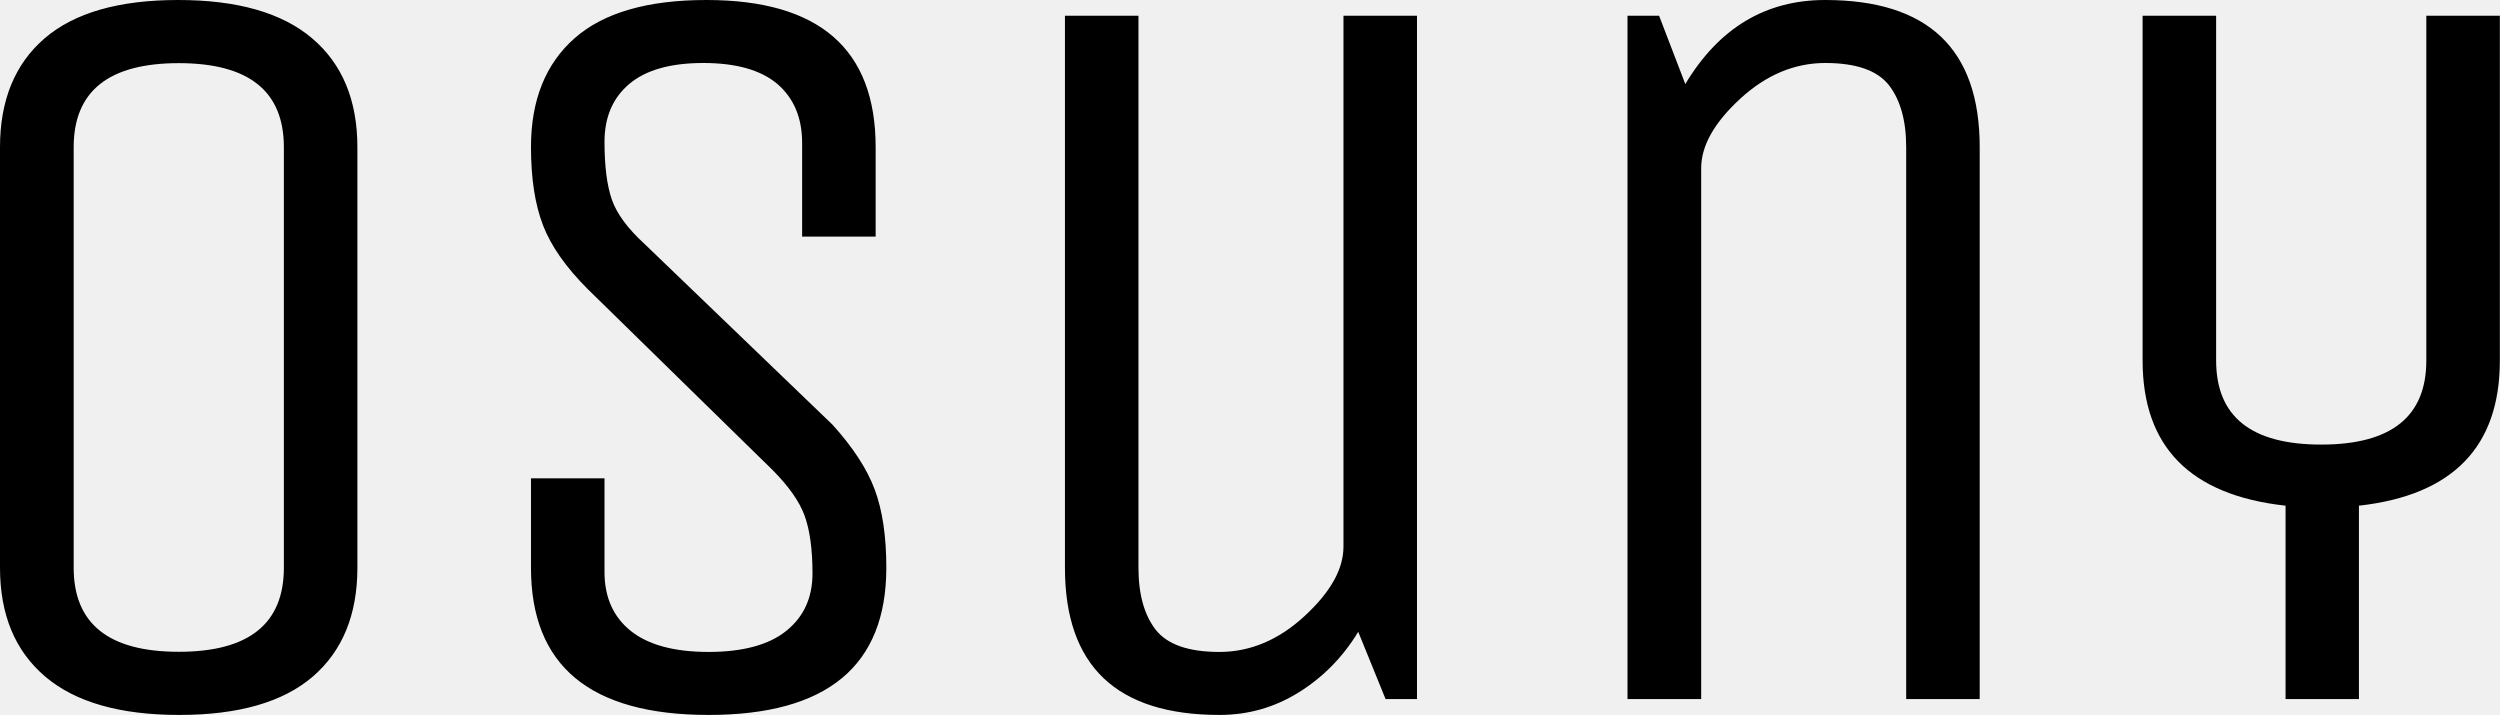
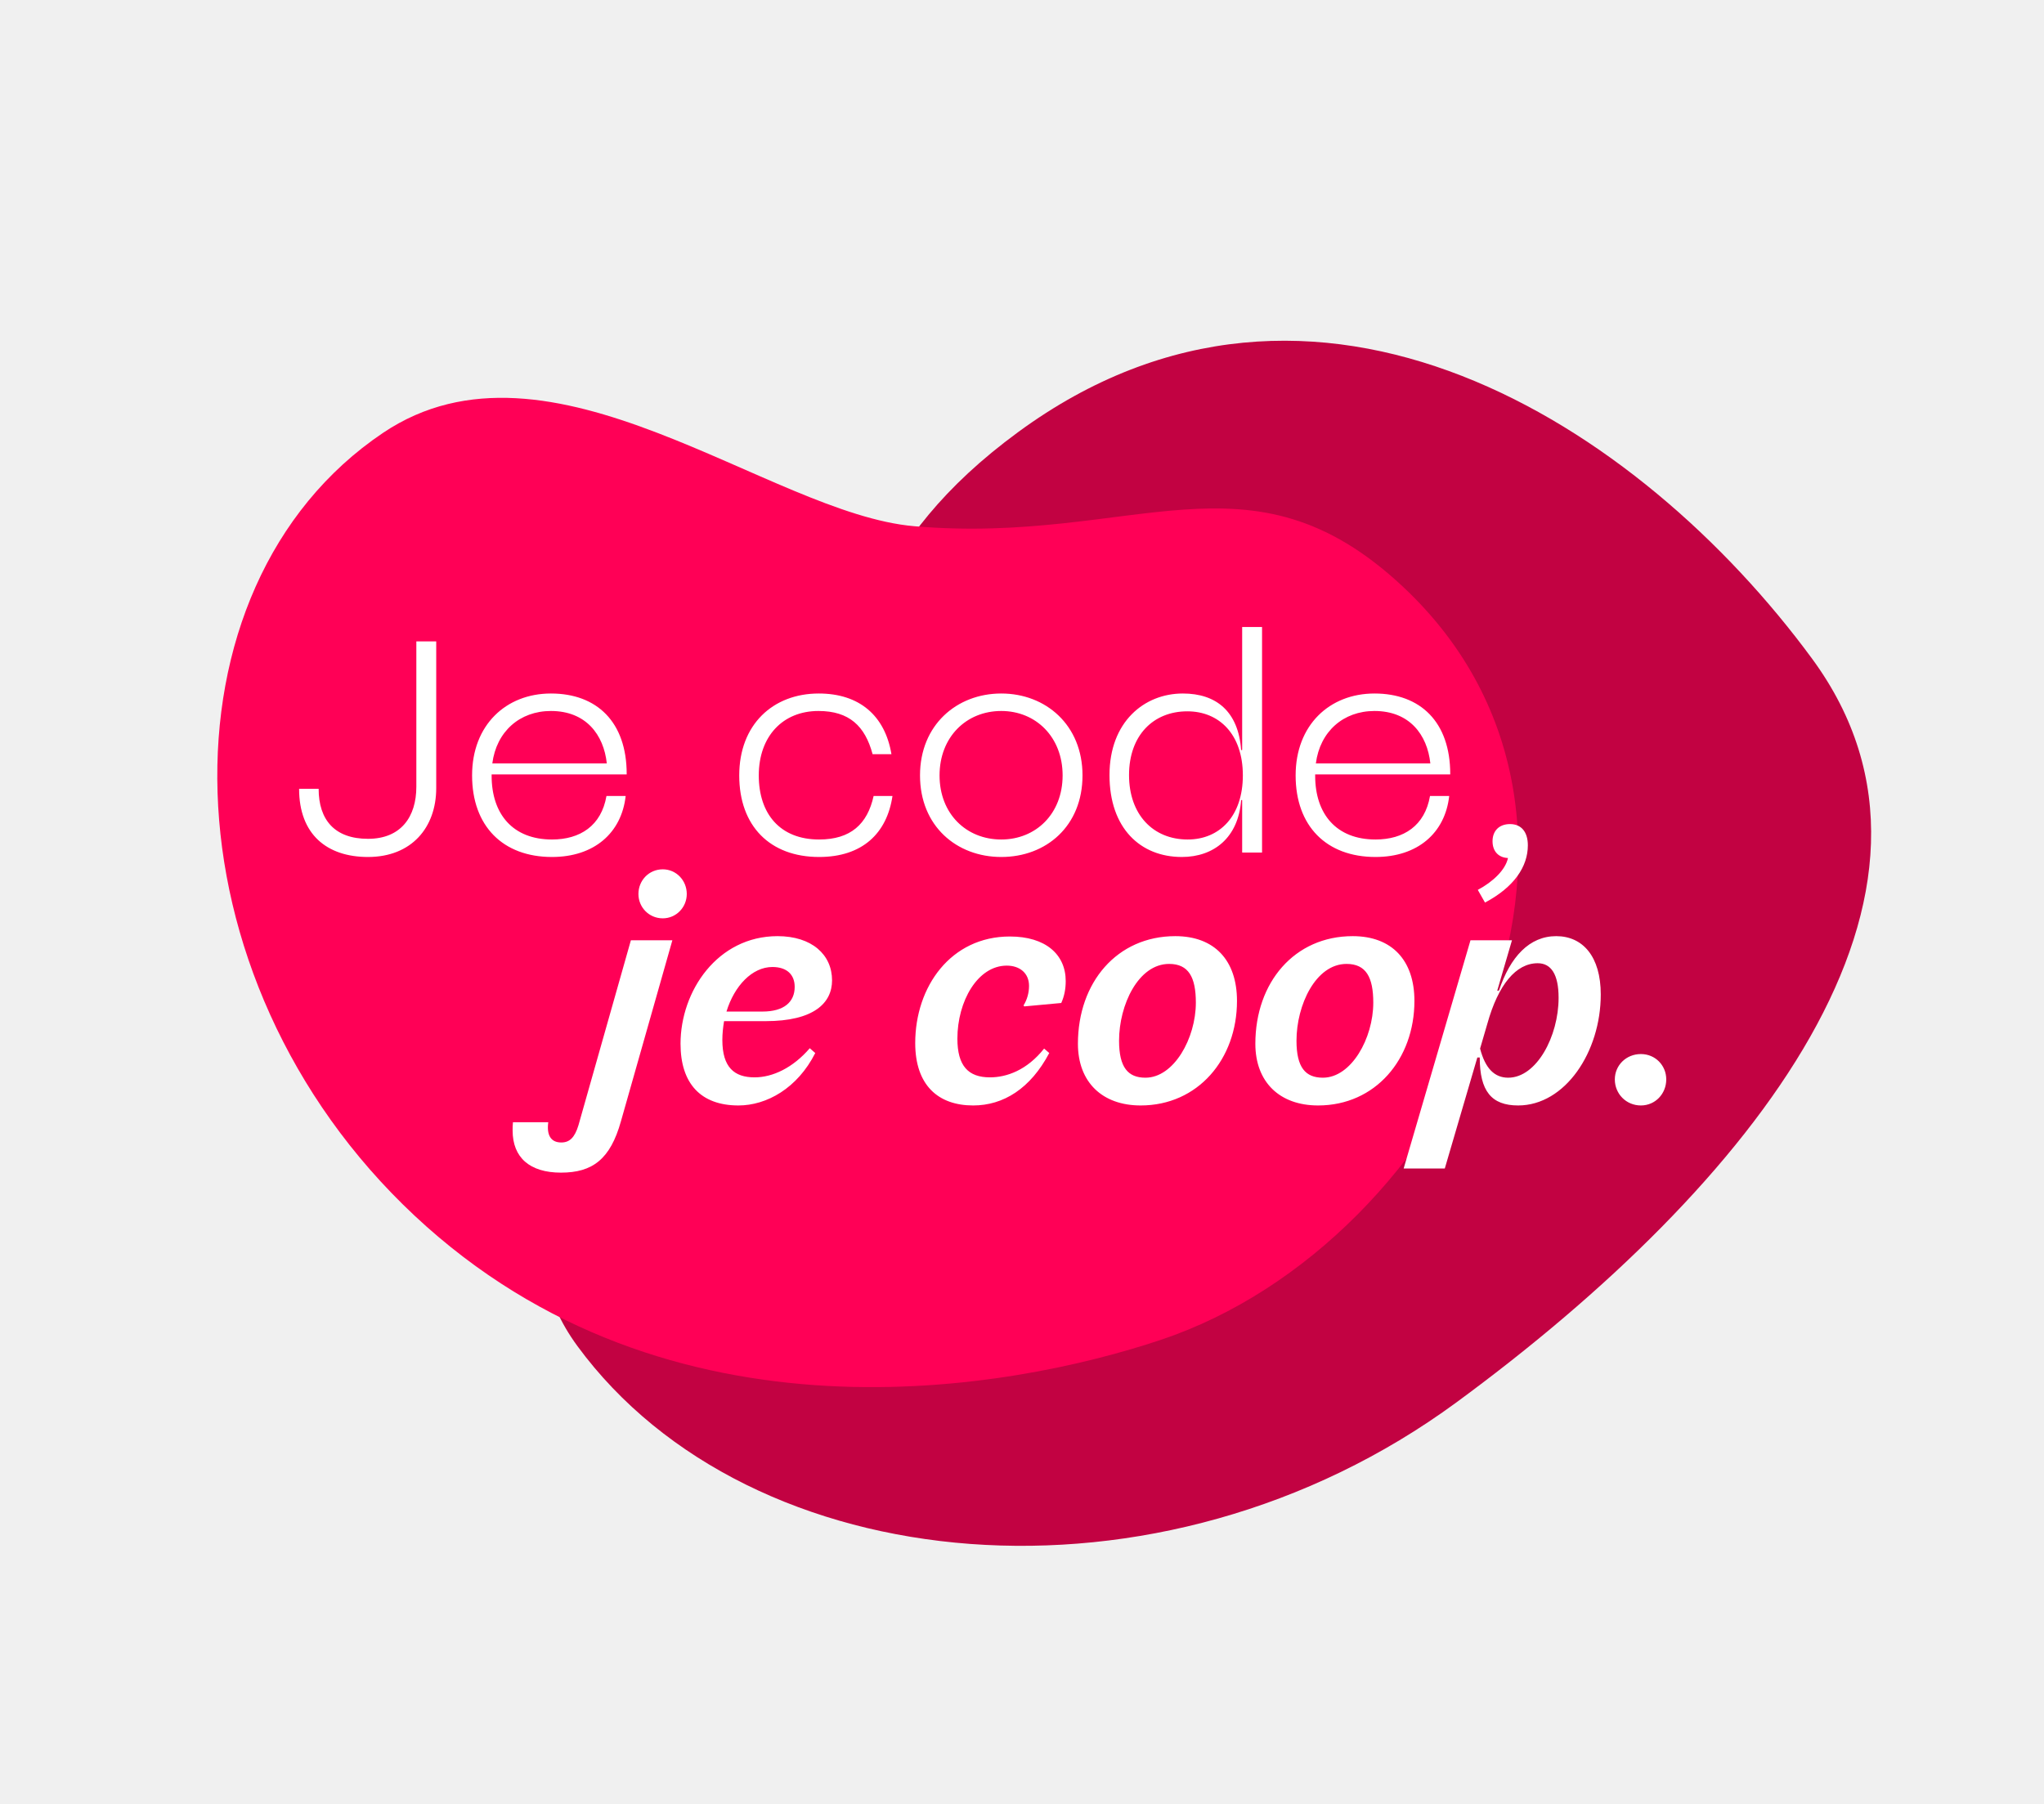
- <svg xmlns="http://www.w3.org/2000/svg" version="1.2" baseProfile="tiny" width="1591.4" height="455.1" overflow="visible" xml:space="preserve">
-   <switch>
-     <g>
-       <g fill="#000000">
-         <path d="M227.5 93.7v267.7c0 29.9-9.5 53-28.4 69.3-19 16.3-47.3 24.4-85 24.4S48 447 28.8 430.7C9.6 414.4 0 391.3 0 361.4V93.7c0-29.9 9.5-53 28.4-69.3C47.4 8.1 75.7 0 113.4 0s66.1 8.1 85.3 24.4c19.2 16.3 28.8 39.4 28.8 69.3zm-46.8 267.7V93.7c0-35.7-22.3-53.5-66.9-53.5-44.6 0-66.9 17.8-66.9 53.5v267.7c0 35.7 22.3 53.5 66.9 53.5 44.6 0 66.9-17.8 66.9-53.5zM564.2 361.4c0 62.5-37.7 93.7-113.1 93.7-75.4 0-113.1-31.2-113.1-93.7v-56.9h46.8v59.6c0 16.1 5.6 28.6 16.7 37.5 11.1 8.9 27.7 13.4 49.5 13.4 21.9 0 38.4-4.5 49.5-13.4 11.1-8.9 16.7-21.1 16.7-36.5 0-15.4-1.7-27.7-5-36.8-3.3-9.1-10.2-18.8-20.4-29.1L374.1 184c-13.8-13.8-23.3-27.3-28.4-40.5-5.1-13.2-7.7-29.8-7.7-49.9 0-29.9 9.3-53 27.8-69.3C384.2 8.1 412.2 0 449.7 0c71.8 0 107.7 31.2 107.7 93.7v56.9h-46.8V91c0-16.1-5.3-28.5-15.7-37.5-10.5-8.9-26.2-13.4-47.2-13.4-21 0-36.7 4.5-47.2 13.4s-15.7 21.2-15.7 36.8c0 15.6 1.6 27.9 4.7 36.8 3.1 8.9 10 18.3 20.7 28.1L530 270.4c12.9 14.3 21.9 28 26.8 41.2 4.9 13.1 7.4 29.7 7.4 49.8zM677.9 361.4V10h46.8v351.4c0 17 3.7 30.1 11 39.5 7.4 9.4 20.9 14.1 40.5 14.1s37.7-7.6 54.2-22.8c16.5-15.2 24.8-29.9 24.8-44.2V10H902v435h-20l-17.4-42.8c-9.8 16.1-22.4 28.9-37.8 38.5-15.4 9.6-32.2 14.4-50.5 14.4-65.6 0-98.4-31.2-98.4-93.7zM1082.8 445H1036V10h20.1l16.7 43.5c21.4-35.7 51.1-53.5 89-53.5 65.6 0 98.4 31.2 98.4 93.7V445h-46.8V93.7c0-16.9-3.7-30.1-11-39.5-7.4-9.4-20.9-14.1-40.5-14.1s-37.7 7.6-54.2 22.8c-16.5 15.2-24.8 29.9-24.8 44.2V445zM1501.7 445h-46.8V321.9c-60.7-6.7-91-37.5-91-92.4V10h46.8v219.5c0 35.7 22.3 53.5 66.9 53.5 44.6 0 66.9-17.8 66.9-53.5V10h46.8v219.5c0 54.9-29.9 85.7-89.7 92.4V445z" />
-       </g>
-     </g>
-   </switch>
+ <svg xmlns="http://www.w3.org/2000/svg" width="477" height="421" viewBox="0 0 477 421" fill="none">
+   <path d="M422.897 153.78C463.093 208.523 409.135 276.496 339.866 327.359C270.597 378.221 174.96 368.964 134.764 314.222C101.727 269.231 179.281 221.191 188.906 186.498C198.48 151.991 203.019 126.253 237.56 100.89C306.829 50.027 382.701 99.038 422.897 153.78Z" fill="#C20242" />
+   <path d="M270.873 312.76C235.973 324.431 156.182 339.395 96.76 283.778C37.338 228.16 36.011 136.979 89.365 101.055C128.425 74.756 179.392 119.919 213.366 122.832C264.882 127.25 291.522 103.372 327.369 136.924C386.79 192.541 339.002 289.977 270.873 312.76Z" fill="#FF0056" />
+   <path d="M85.88 200.04C76.28 200.04 69.8 194.76 69.8 184.12H74.36C74.36 191.4 78.12 195.8 85.88 195.8C93.56 195.8 97.16 190.68 97.16 183.64V149.72H101.8V183.96C101.8 193.16 96.04 200.04 85.88 200.04ZM128.809 200.04C117.369 200.04 110.169 192.84 110.169 181C110.169 169.24 118.089 161.88 128.569 161.88C139.289 161.88 146.249 168.52 146.249 180.68V180.76H114.729V181.08C114.729 190.04 119.689 195.96 128.809 195.96C135.369 195.96 140.329 192.76 141.529 185.8H146.009C145.049 194.44 138.649 200.04 128.809 200.04ZM114.889 178.2H141.609C140.889 171.48 136.729 165.96 128.569 165.96C121.289 165.96 115.849 170.76 114.889 178.2ZM191.153 200.04C179.713 200.04 172.513 192.84 172.513 181C172.513 169.16 180.353 161.88 191.073 161.88C200.513 161.88 206.513 167 208.033 176.04H203.633C201.873 169.48 198.193 165.96 190.993 165.96C182.673 165.96 177.073 171.88 177.073 181C177.073 189.96 182.033 195.96 191.153 195.96C198.513 195.96 202.433 192.36 203.873 185.8H208.273C206.993 194.52 201.233 200.04 191.153 200.04ZM233.66 200.04C223.26 200.04 214.7 192.84 214.7 181C214.7 169.24 223.26 161.88 233.66 161.88C244.06 161.88 252.62 169.24 252.62 181C252.62 192.84 244.14 200.04 233.66 200.04ZM233.66 195.96C241.74 195.96 247.98 189.96 247.98 181C247.98 172.04 241.74 165.96 233.66 165.96C225.5 165.96 219.26 172.04 219.26 181C219.26 189.96 225.5 195.96 233.66 195.96ZM277.159 195.96C284.599 195.96 290.039 190.52 290.039 181C290.039 171.4 284.519 166.04 277.079 166.04C269.159 166.04 263.479 171.64 263.479 180.92C263.479 190.12 269.079 195.96 277.159 195.96ZM289.639 175.08H289.879V146.36H294.519V199H289.879V186.76H289.639C288.999 195.56 283.239 200.04 275.799 200.04C266.119 200.04 258.919 193.32 258.919 180.92C258.919 168.52 266.999 161.88 276.039 161.88C283.799 161.88 288.999 166.04 289.639 175.08ZM320.996 200.04C309.556 200.04 302.356 192.84 302.356 181C302.356 169.24 310.276 161.88 320.756 161.88C331.476 161.88 338.436 168.52 338.436 180.68V180.76H306.916V181.08C306.916 190.04 311.876 195.96 320.996 195.96C327.556 195.96 332.516 192.76 333.716 185.8H338.196C337.236 194.44 330.836 200.04 320.996 200.04ZM307.076 178.2H333.796C333.076 171.48 328.916 165.96 320.756 165.96C313.476 165.96 308.036 170.76 307.076 178.2ZM344.868 207.72C348.468 205.8 351.348 203 351.908 200.28C349.828 200.2 348.308 198.84 348.308 196.36C348.308 193.96 349.828 192.36 352.388 192.36C355.028 192.36 356.548 194.2 356.548 197.32C356.548 202.28 353.348 207.08 346.548 210.68L344.868 207.72ZM130.908 273.72C123.627 273.72 119.627 270.2 119.627 263.88C119.627 263.24 119.627 262.68 119.707 261.96H127.947C127.547 264.92 128.507 266.68 130.987 266.68C132.907 266.68 134.107 265.56 134.987 262.68L147.228 219.48H156.908L144.908 261.72C142.428 270.6 138.268 273.72 130.908 273.72ZM154.668 214.36C151.468 214.36 148.988 211.8 148.988 208.68C148.988 205.48 151.468 202.92 154.668 202.92C157.788 202.92 160.268 205.48 160.268 208.68C160.268 211.8 157.788 214.36 154.668 214.36ZM172.333 258.04C163.533 258.04 158.813 252.92 158.813 243.64C158.813 231.32 167.453 218.52 181.453 218.52C189.453 218.52 194.173 222.84 194.173 228.84C194.173 234.12 189.933 238.36 178.653 238.36H168.973C168.733 239.8 168.572 241.24 168.572 242.76C168.572 249.16 171.373 251.48 176.093 251.48C180.332 251.48 185.053 249.24 188.973 244.68L190.253 245.8C186.093 254.04 178.893 258.04 172.333 258.04ZM169.533 236.12H177.932C182.973 236.12 185.453 233.88 185.453 230.36C185.453 227.56 183.693 225.72 180.253 225.72C175.533 225.72 171.373 230.12 169.533 236.12ZM227.102 258.04C218.942 258.04 213.582 253.32 213.582 243.48C213.582 230.28 221.902 218.6 235.662 218.6C244.062 218.6 248.702 222.84 248.702 229C248.702 230.84 248.382 232.52 247.662 234.12L239.022 234.92L238.862 234.68C239.662 233.4 240.142 231.8 240.142 230.12C240.142 227.16 237.982 225.4 234.942 225.4C228.142 225.4 223.422 233.72 223.422 242.44C223.422 248.84 225.982 251.48 231.022 251.48C234.942 251.48 239.662 249.8 243.662 244.76L244.862 245.8C240.462 254.12 234.142 258.04 227.102 258.04ZM266.191 258.04C257.231 258.04 251.551 252.6 251.551 243.64C251.551 229.32 260.671 218.52 274.271 218.52C283.391 218.52 288.671 224.12 288.671 233.64C288.671 247.24 279.551 258.04 266.191 258.04ZM267.311 251.56C273.951 251.56 279.071 242.36 279.071 234.04C279.071 228.12 277.391 225 272.831 225C265.631 225 261.151 234.6 261.151 242.92C261.151 249.16 263.231 251.56 267.311 251.56ZM307.597 258.04C298.637 258.04 292.957 252.6 292.957 243.64C292.957 229.32 302.077 218.52 315.677 218.52C324.797 218.52 330.077 224.12 330.077 233.64C330.077 247.24 320.957 258.04 307.597 258.04ZM308.717 251.56C315.357 251.56 320.477 242.36 320.477 234.04C320.477 228.12 318.797 225 314.237 225C307.037 225 302.557 234.6 302.557 242.92C302.557 249.16 304.637 251.56 308.717 251.56ZM327.563 272.76L343.163 219.48H352.843L349.403 231.24H349.803C352.443 223.32 356.923 218.52 363.163 218.52C369.403 218.52 373.563 223.32 373.563 232.12C373.563 245.56 365.243 258.04 354.283 258.04C348.043 258.04 345.323 254.68 345.323 246.84H344.763L337.163 272.76H327.563ZM345.403 244.76C346.603 249.4 348.763 251.56 351.963 251.56C358.603 251.56 363.723 241.88 363.723 232.92C363.723 227.4 361.963 224.84 358.843 224.84C353.803 224.84 349.643 229.8 347.083 239L345.403 244.76ZM382.926 258.04C379.486 258.04 376.846 255.32 376.846 251.96C376.846 248.68 379.486 246.04 382.926 246.04C386.286 246.04 388.846 248.68 388.846 251.96C388.846 255.32 386.286 258.04 382.926 258.04Z" fill="white" />
</svg>
